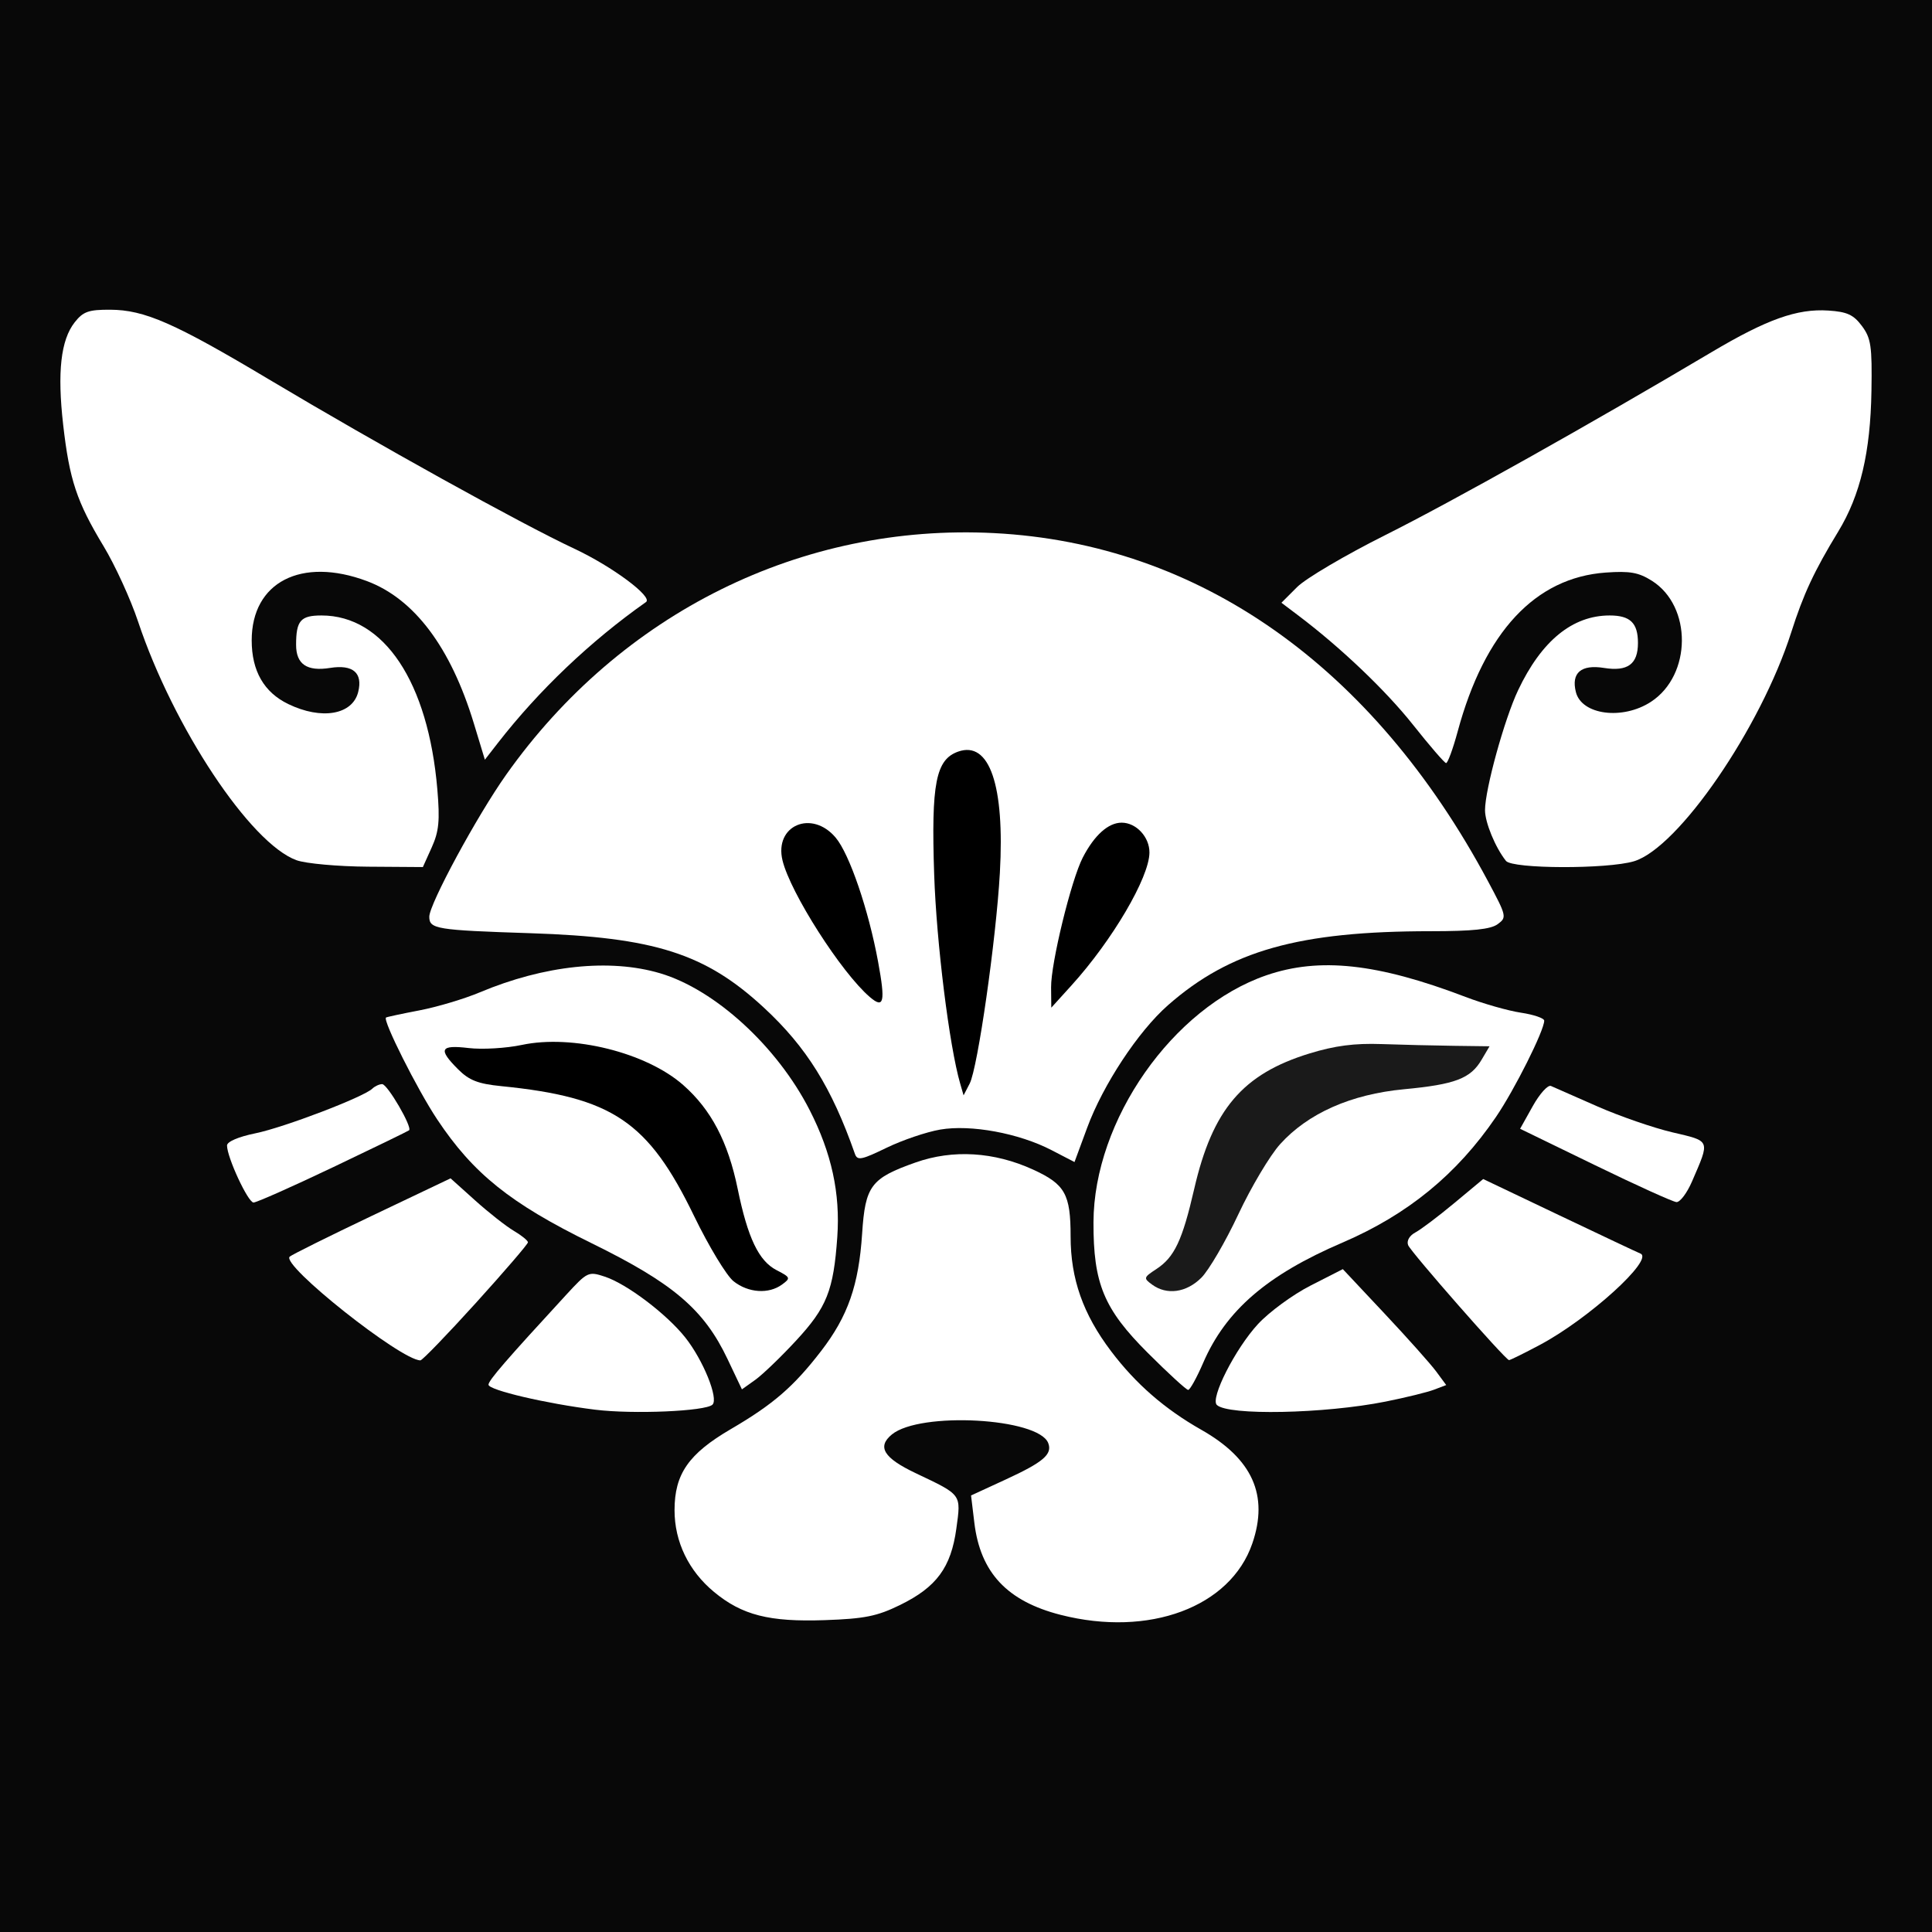
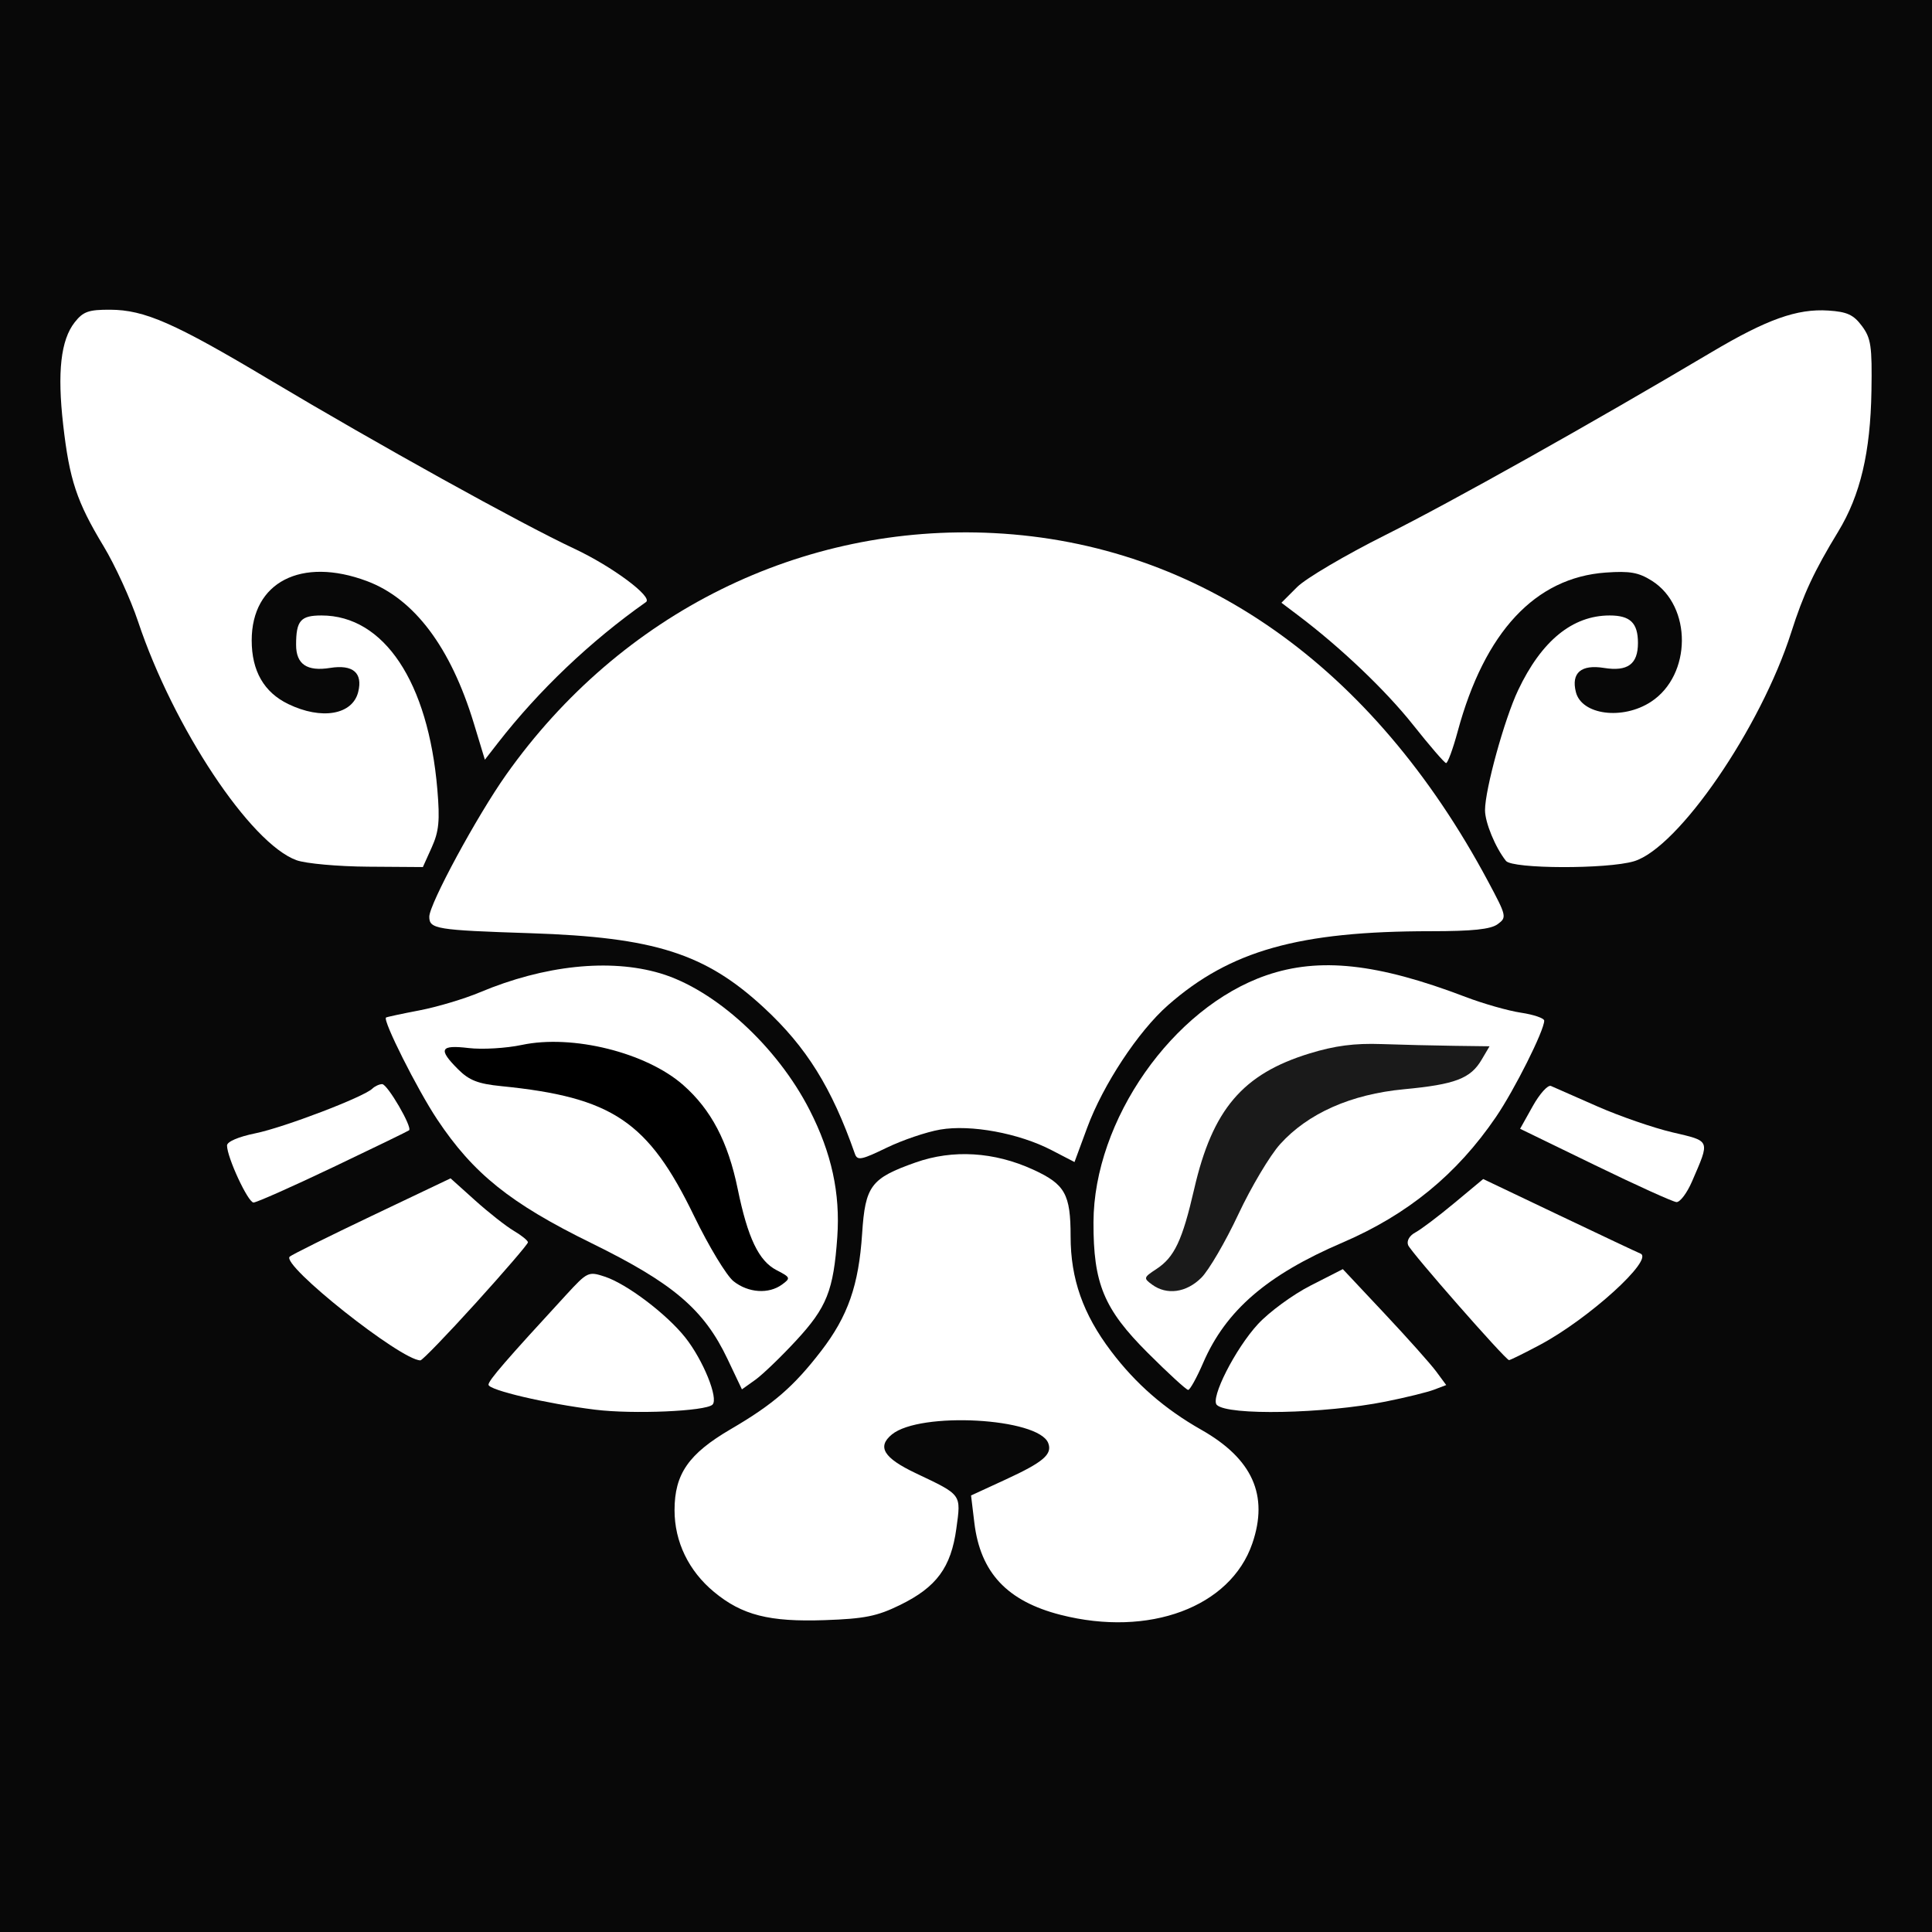
<svg xmlns="http://www.w3.org/2000/svg" width="256mm" height="256mm" viewBox="0 0 256 256" version="1.1" id="svg952">
  <defs id="defs946" />
  <g id="layer1" transform="translate(0,-40.99998)">
    <rect style="fill:#080808;fill-opacity:1;stroke:none;stroke-width:0.834;stroke-opacity:1" id="rect816" width="256" height="256" x="0" y="41" />
    <g id="g5442" transform="matrix(0.5716063,0,0,0.5716063,554.091,119.0759)">
      <g id="g5140" transform="matrix(1.143596,0,0,1.143596,107.0405,-94.92192)">
        <path id="path4884" d="m -758.791,288.9 c 7.395,-3.618 10.328,-7.6 11.407,-15.489 0.964,-7.052 1.189,-6.747 -8.272,-11.243 -6.459,-3.07 -7.845,-5.33 -4.8,-7.83 5.706,-4.685 29.738,-3.361 31.698,1.747 0.871,2.271 -0.993,3.865 -8.647,7.392 l -6.999,3.226 0.673,5.56 c 1.221,10.083 6.651,15.873 17.478,18.637 17.945,4.58 34.434,-1.561 38.865,-14.476 3.349,-9.762 0.033,-17.152 -10.334,-23.032 -7.457,-4.229 -13.294,-9.314 -18.312,-15.952 -5.669,-7.5 -8.188,-14.647 -8.188,-23.233 0,-8.593 -1.121,-10.592 -7.606,-13.561 -7.889,-3.612 -16.246,-4.119 -23.811,-1.447 -9.076,3.206 -10.208,4.711 -10.843,14.419 -0.684,10.453 -2.875,16.734 -8.291,23.773 -5.569,7.237 -9.737,10.845 -18.317,15.856 -8.574,5.008 -11.417,9.1 -11.417,16.436 0,6.4 2.855,12.311 8.007,16.577 5.681,4.705 11.187,6.106 22.45,5.713 8.081,-0.282 10.59,-0.787 15.258,-3.071 z" style="fill:#ffffff;fill-opacity:1;stroke:none;stroke-opacity:1" />
-         <g id="g5111">
-           <g id="g5099">
-             <path id="path4878" d="m -779.896,235.338 c 6.262,-6.764 7.615,-10.162 8.379,-21.041 0.62,-8.842 -1.155,-16.997 -5.595,-25.7 -6.593,-12.923 -19.167,-24.433 -30.303,-27.741 -10.217,-3.034 -23.491,-1.634 -36.555,3.856 -3.163,1.329 -8.675,2.976 -12.25,3.659 -3.575,0.683 -6.623,1.337 -6.773,1.452 -0.711,0.546 6.331,14.568 10.356,20.623 7.318,11.008 14.832,17.039 31.285,25.108 16.576,8.13 22.807,13.437 27.582,23.489 l 2.921,6.149 2.684,-1.911 c 1.476,-1.051 5.197,-4.626 8.27,-7.945 z" style="fill:#ffffff;fill-opacity:1;stroke:none;stroke-opacity:1" />
-             <path id="path4876" d="m -792.533,223.291 c -1.42,-1.117 -5.029,-7.08 -8.02,-13.25 -9.301,-19.19 -16.535,-24.06 -39.087,-26.313 -4.708,-0.47 -6.5,-1.171 -8.75,-3.421 -4.091,-4.091 -3.641,-4.986 2.162,-4.298 2.746,0.325 7.59,0.04 10.765,-0.634 10.266,-2.179 25.224,1.539 32.711,8.129 5.667,4.988 9.084,11.502 11.046,21.059 2.041,9.939 4.265,14.595 7.859,16.454 2.858,1.478 2.914,1.623 1.126,2.931 -2.697,1.972 -6.821,1.697 -9.812,-0.656 z" style="fill:#000000;fill-opacity:1;stroke:none;stroke-opacity:1" />
-           </g>
-           <g id="g5103">
-             <path id="path4874" d="m -697.347,239.806 c 4.587,-10.597 12.924,-17.796 28.196,-24.348 13.252,-5.686 23.222,-13.843 31.164,-25.498 3.764,-5.524 9.767,-17.51 9.767,-19.502 0,-0.5 -2.12,-1.226 -4.71,-1.615 -2.591,-0.388 -7.653,-1.829 -11.25,-3.202 -17.845,-6.809 -29.598,-8.084 -40.366,-4.379 -18.988,6.533 -34.979,29.378 -35.04,50.06 -0.037,12.419 2.098,17.57 10.954,26.426 4.166,4.166 7.876,7.567 8.244,7.557 0.368,-0.009 1.737,-2.484 3.043,-5.499 z" style="fill:#ffffff;fill-opacity:1;stroke:none;stroke-opacity:1" />
-             <path id="path4872" d="m -707.703,223.959 c -1.779,-1.3 -1.739,-1.446 0.86,-3.148 3.664,-2.401 5.267,-5.793 7.672,-16.239 3.715,-16.133 9.828,-23.313 23.39,-27.471 5.131,-1.573 9.109,-2.092 14.56,-1.901 4.125,0.145 10.745,0.305 14.71,0.356 l 7.21,0.093 -1.626,2.752 c -2.244,3.798 -5.362,4.982 -15.694,5.956 -10.769,1.015 -19.476,4.872 -25.131,11.132 -2.06,2.28 -5.876,8.689 -8.48,14.24 -2.604,5.552 -5.978,11.332 -7.498,12.844 -3.036,3.02 -6.988,3.57 -9.974,1.387 z" style="fill:#1a1a1a;fill-opacity:1;stroke:none;stroke-opacity:1" />
-           </g>
-         </g>
        <g id="g5068" style="fill:#ffffff">
          <g id="g5033" style="fill:#ffffff">
            <path id="path4882" d="m -796.817,248.291 c 1.274,-1.236 -1.897,-9.057 -5.521,-13.617 -3.788,-4.766 -11.831,-10.85 -16.291,-12.322 -3.333,-1.1 -3.531,-1.007 -7.837,3.671 -12.211,13.264 -15.754,17.362 -15.754,18.222 0,1.098 11.7,3.841 21.609,5.068 7.716,0.955 22.408,0.324 23.795,-1.021 z" style="fill:#ffffff;fill-opacity:1;stroke:none;stroke-opacity:1" />
            <path id="path4870" d="m -844.775,227.672 c 5.805,-6.408 10.554,-11.936 10.554,-12.284 0,-0.349 -1.291,-1.396 -2.868,-2.328 -1.577,-0.932 -5.107,-3.707 -7.844,-6.168 l -4.976,-4.473 -15.906,7.576 c -8.749,4.167 -16.264,7.9 -16.7,8.296 -1.838,1.666 22.514,20.995 26.49,21.026 0.383,0.003 5.445,-5.237 11.25,-11.645 z" style="fill:#ffffff;fill-opacity:1;stroke:none;stroke-opacity:1" />
            <path id="path4866" d="m -873.732,200.166 c 8.256,-3.936 15.191,-7.303 15.41,-7.482 0.727,-0.593 -4.375,-9.362 -5.447,-9.362 -0.578,0 -1.479,0.414 -2.002,0.919 -1.759,1.703 -17.9,7.865 -23.7,9.049 -3.438,0.702 -5.75,1.695 -5.75,2.469 0,2.401 4.256,11.562 5.372,11.562 0.608,0 7.86,-3.22 16.117,-7.156 z" style="fill:#ffffff;fill-opacity:1;stroke:none;stroke-opacity:1" />
          </g>
          <g id="g5038" style="fill:#ffffff">
            <path id="path4880" d="m -660.38,247.671 c 4.037,-0.807 8.455,-1.891 9.817,-2.409 l 2.477,-0.942 -2.029,-2.749 c -1.116,-1.512 -5.831,-6.799 -10.479,-11.749 l -8.45,-9 -6.537,3.333 c -3.596,1.833 -8.401,5.354 -10.678,7.825 -4.564,4.951 -9.687,15.024 -8.325,16.366 2.227,2.193 21.786,1.807 34.204,-0.675 z" style="fill:#ffffff;fill-opacity:1;stroke:none;stroke-opacity:1" />
            <path id="path4868" d="m -629.076,236.165 c 9.902,-5.278 23.203,-17.365 20.356,-18.498 -0.55,-0.219 -7.946,-3.708 -16.436,-7.753 l -15.436,-7.355 -5.841,4.861 c -3.213,2.674 -6.764,5.355 -7.892,5.959 -1.217,0.651 -1.82,1.699 -1.483,2.578 0.528,1.377 19.651,23.174 20.447,23.306 0.198,0.033 3.026,-1.361 6.284,-3.098 z" style="fill:#ffffff;fill-opacity:1;stroke:none;stroke-opacity:1" />
            <path id="path4864" d="m -598.271,203.072 c 3.69,-8.537 3.845,-8.146 -3.964,-9.979 -3.859,-0.906 -10.722,-3.278 -15.251,-5.273 -4.529,-1.994 -8.743,-3.85 -9.365,-4.123 -0.622,-0.274 -2.284,1.566 -3.694,4.089 l -2.563,4.586 15.194,7.385 c 8.356,4.062 15.781,7.426 16.5,7.475 0.718,0.049 2.133,-1.823 3.143,-4.16 z" style="fill:#ffffff;fill-opacity:1;stroke:none;stroke-opacity:1" />
          </g>
        </g>
        <g id="g5058">
          <path style="fill:#ffffff;fill-opacity:1;stroke:none;stroke-opacity:1" d="m -750.669,192.535 c 6.218,-1.068 15.959,0.731 22.592,4.172 l 4.643,2.409 2.567,-6.952 c 3.219,-8.718 10.339,-19.52 16.36,-24.82 12.602,-11.092 26.548,-15.021 53.32,-15.021 8.436,0 12.113,-0.386 13.526,-1.421 1.887,-1.382 1.832,-1.626 -1.979,-8.75 -23.305,-43.565 -58.516,-68.378 -100.08,-70.524 -39.004,-2.014 -75.684,16.147 -98.922,48.979 -5.914,8.355 -15.578,26.211 -15.578,28.782 0,2.489 1.375,2.713 20.5,3.339 25.171,0.825 35.46,4.108 47.342,15.109 8.613,7.974 13.733,16.2 18.428,29.606 0.496,1.416 1.3,1.264 6.399,-1.21 3.207,-1.556 8.104,-3.22 10.882,-3.697 z" id="path4862" />
-           <g id="g5028" style="fill:#000000">
-             <path id="path4860" d="m -746.608,183.206 c -2.205,-7.607 -4.807,-28.536 -5.27,-42.384 -0.618,-18.483 0.328,-23.311 4.877,-24.909 6.335,-2.225 9.442,6.83 8.438,24.591 -0.765,13.547 -4.494,39.573 -6.118,42.703 l -1.237,2.384 z" style="fill:#000000;fill-opacity:1;stroke:none;stroke-opacity:1" />
-             <path id="path4858" d="m -764.927,165.661 c -5.764,-4.934 -16.113,-21.131 -17.696,-27.695 -1.711,-7.093 5.94,-10.36 10.783,-4.604 2.794,3.321 6.657,14.628 8.593,25.153 1.512,8.216 1.186,9.6 -1.681,7.146 z" style="fill:#000000;fill-opacity:1;stroke:none;stroke-opacity:1" />
-             <path id="path4856" d="m -728.179,163.7 c -0.049,-4.871 4.079,-21.776 6.424,-26.31 2.343,-4.531 5.172,-7.068 7.88,-7.068 2.956,0 5.662,2.92 5.633,6.079 -0.046,5.045 -7.528,17.781 -15.816,26.921 l -4.08,4.5 -0.041,-4.122 z" style="fill:#000000;fill-opacity:1;stroke:none;stroke-opacity:1" />
-           </g>
        </g>
        <g id="g5015" style="fill:#ffffff">
          <path style="fill:#ffffff;fill-opacity:1;stroke:none;stroke-opacity:1" d="m -853.727,135.337 c 1.464,-3.248 1.675,-5.422 1.139,-11.75 -1.848,-21.796 -10.818,-35.265 -23.485,-35.265 -4.241,0 -5.147,1.049 -5.147,5.959 0,3.928 2.204,5.424 6.889,4.674 4.64,-0.742 6.671,1.001 5.695,4.889 -1.161,4.624 -7.428,5.7 -14.175,2.433 -4.925,-2.384 -7.409,-6.711 -7.409,-12.907 0,-11.812 10.064,-16.99 23.355,-12.017 9.606,3.594 16.993,13.427 21.681,28.861 l 2.23,7.342 2.617,-3.365 c 8.32,-10.698 18.791,-20.662 30.044,-28.589 1.467,-1.033 -6.823,-7.203 -14.531,-10.814 -10.907,-5.11 -39.822,-21.142 -61.896,-34.318 -19.14,-11.425 -25.218,-14.093 -32.177,-14.125 -4.385,-0.02 -5.487,0.37 -7.199,2.547 -2.824,3.59 -3.556,10.102 -2.338,20.783 1.275,11.175 2.747,15.596 8.197,24.616 2.322,3.843 5.466,10.714 6.986,15.268 7.175,21.491 22.785,45.001 32.12,48.376 1.877,0.678 8.406,1.268 14.51,1.31 l 11.098,0.076 z" id="path4854" />
          <path style="fill:#ffffff;fill-opacity:1;stroke:none;stroke-opacity:1" d="m -610.033,138.148 c 8.996,-2.695 25.693,-26.999 31.886,-46.412 2.476,-7.762 4.635,-12.392 9.519,-20.414 4.484,-7.365 6.539,-16.062 6.739,-28.525 0.146,-9.087 -0.087,-10.673 -1.933,-13.154 -1.7,-2.285 -2.997,-2.88 -6.817,-3.129 -6.321,-0.412 -12.434,1.769 -23.688,8.45 -24.481,14.534 -52.678,30.344 -66.049,37.033 -8.107,4.056 -16.174,8.808 -17.927,10.561 l -3.186,3.186 3.365,2.539 c 8.638,6.517 17.763,15.208 23.318,22.21 3.347,4.219 6.356,7.707 6.687,7.75 0.331,0.043 1.396,-2.857 2.367,-6.444 5.453,-20.145 15.718,-31.153 30.002,-32.174 4.883,-0.349 6.659,-0.034 9.34,1.655 8.197,5.164 8.108,19.118 -0.157,24.533 -5.742,3.762 -14.069,2.686 -15.237,-1.969 -0.976,-3.888 1.055,-5.631 5.695,-4.889 4.809,0.769 6.889,-0.758 6.889,-5.056 0,-4.06 -1.559,-5.578 -5.732,-5.578 -7.537,0 -13.819,5.131 -18.566,15.164 -2.774,5.864 -6.702,20.108 -6.702,24.302 0,2.507 2.101,7.594 4.247,10.284 1.306,1.637 20.543,1.693 25.94,0.076 z" id="path4852" />
+         </g>
+         <g id="g5111">
+           <g id="g5099">
+             <path id="path4878" d="m -779.896,235.338 c 6.262,-6.764 7.615,-10.162 8.379,-21.041 0.62,-8.842 -1.155,-16.997 -5.595,-25.7 -6.593,-12.923 -19.167,-24.433 -30.303,-27.741 -10.217,-3.034 -23.491,-1.634 -36.555,3.856 -3.163,1.329 -8.675,2.976 -12.25,3.659 -3.575,0.683 -6.623,1.337 -6.773,1.452 -0.711,0.546 6.331,14.568 10.356,20.623 7.318,11.008 14.832,17.039 31.285,25.108 16.576,8.13 22.807,13.437 27.582,23.489 l 2.921,6.149 2.684,-1.911 c 1.476,-1.051 5.197,-4.626 8.27,-7.945 z" style="fill:#ffffff;fill-opacity:1;stroke:none;stroke-opacity:1" />
+             <path id="path4876" d="m -792.533,223.291 c -1.42,-1.117 -5.029,-7.08 -8.02,-13.25 -9.301,-19.19 -16.535,-24.06 -39.087,-26.313 -4.708,-0.47 -6.5,-1.171 -8.75,-3.421 -4.091,-4.091 -3.641,-4.986 2.162,-4.298 2.746,0.325 7.59,0.04 10.765,-0.634 10.266,-2.179 25.224,1.539 32.711,8.129 5.667,4.988 9.084,11.502 11.046,21.059 2.041,9.939 4.265,14.595 7.859,16.454 2.858,1.478 2.914,1.623 1.126,2.931 -2.697,1.972 -6.821,1.697 -9.812,-0.656 z" style="fill:#000000;fill-opacity:1;stroke:none;stroke-opacity:1" />
+           </g>
+           <g id="g5103">
+             <path id="path4874" d="m -697.347,239.806 c 4.587,-10.597 12.924,-17.796 28.196,-24.348 13.252,-5.686 23.222,-13.843 31.164,-25.498 3.764,-5.524 9.767,-17.51 9.767,-19.502 0,-0.5 -2.12,-1.226 -4.71,-1.615 -2.591,-0.388 -7.653,-1.829 -11.25,-3.202 -17.845,-6.809 -29.598,-8.084 -40.366,-4.379 -18.988,6.533 -34.979,29.378 -35.04,50.06 -0.037,12.419 2.098,17.57 10.954,26.426 4.166,4.166 7.876,7.567 8.244,7.557 0.368,-0.009 1.737,-2.484 3.043,-5.499 z" style="fill:#ffffff;fill-opacity:1;stroke:none;stroke-opacity:1" />
+             <path id="path4872" d="m -707.703,223.959 c -1.779,-1.3 -1.739,-1.446 0.86,-3.148 3.664,-2.401 5.267,-5.793 7.672,-16.239 3.715,-16.133 9.828,-23.313 23.39,-27.471 5.131,-1.573 9.109,-2.092 14.56,-1.901 4.125,0.145 10.745,0.305 14.71,0.356 l 7.21,0.093 -1.626,2.752 c -2.244,3.798 -5.362,4.982 -15.694,5.956 -10.769,1.015 -19.476,4.872 -25.131,11.132 -2.06,2.28 -5.876,8.689 -8.48,14.24 -2.604,5.552 -5.978,11.332 -7.498,12.844 -3.036,3.02 -6.988,3.57 -9.974,1.387 z" style="fill:#1a1a1a;fill-opacity:1;stroke:none;stroke-opacity:1" />
+           </g>
        </g>
      </g>
      <g id="g5216" />
    </g>
  </g>
</svg>
